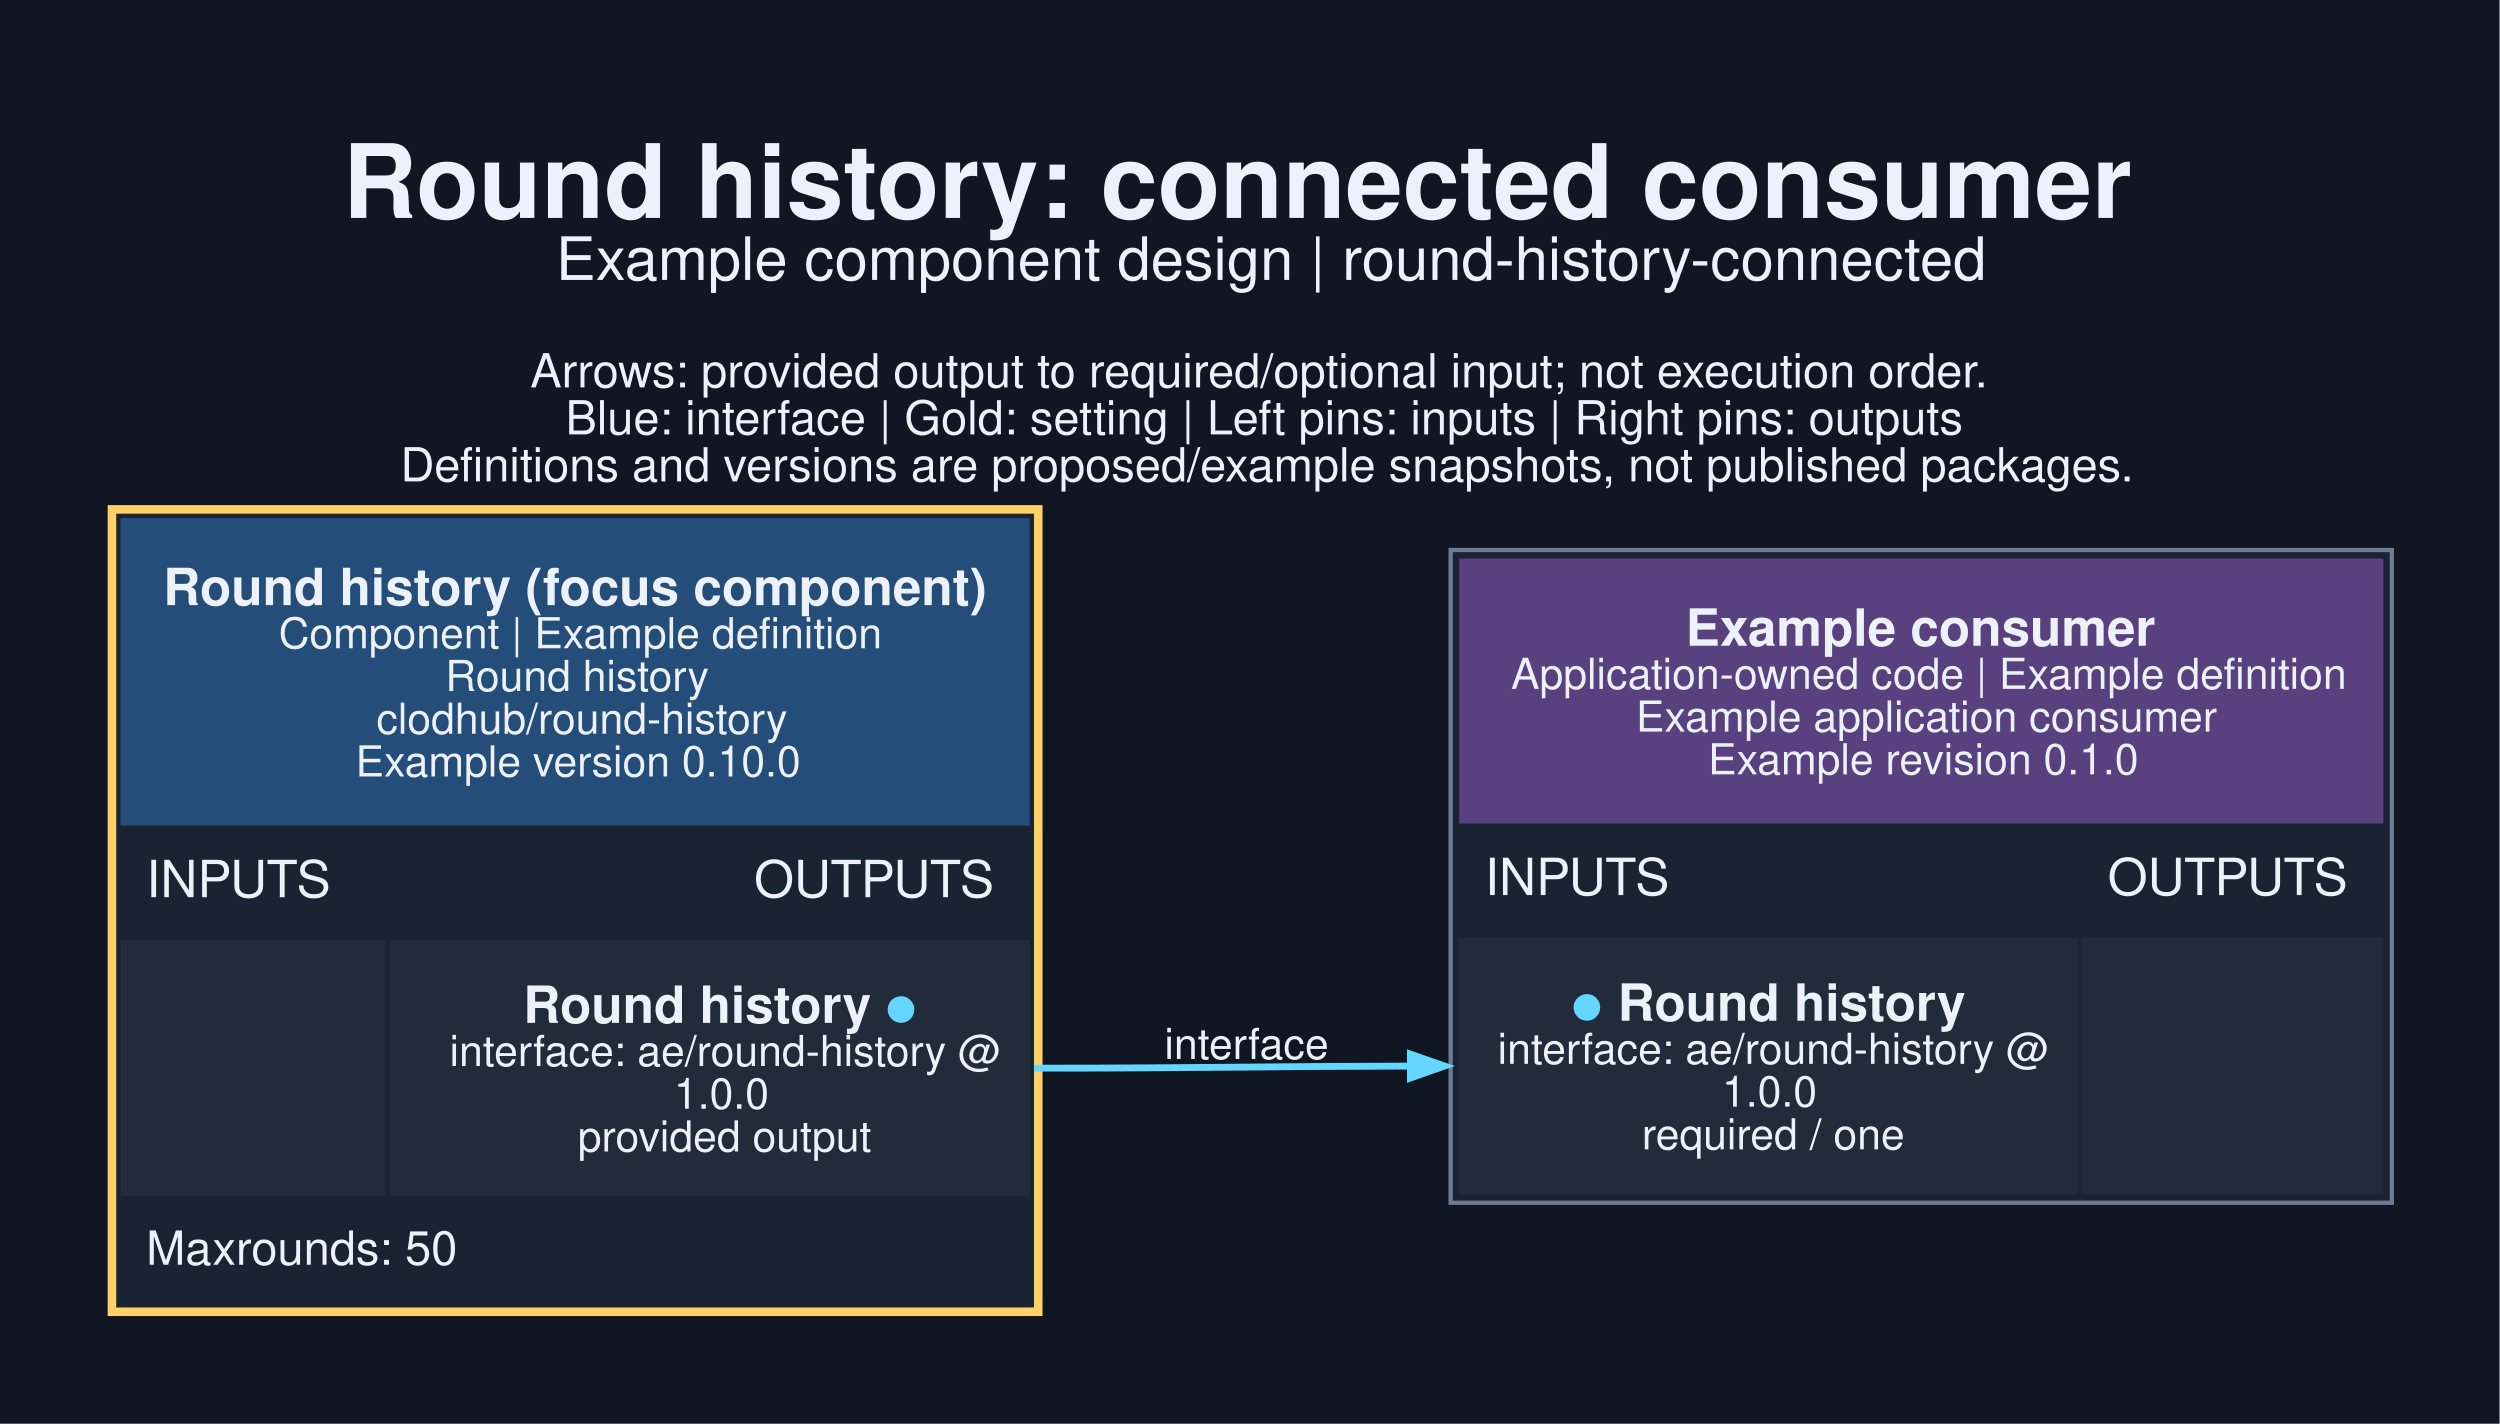
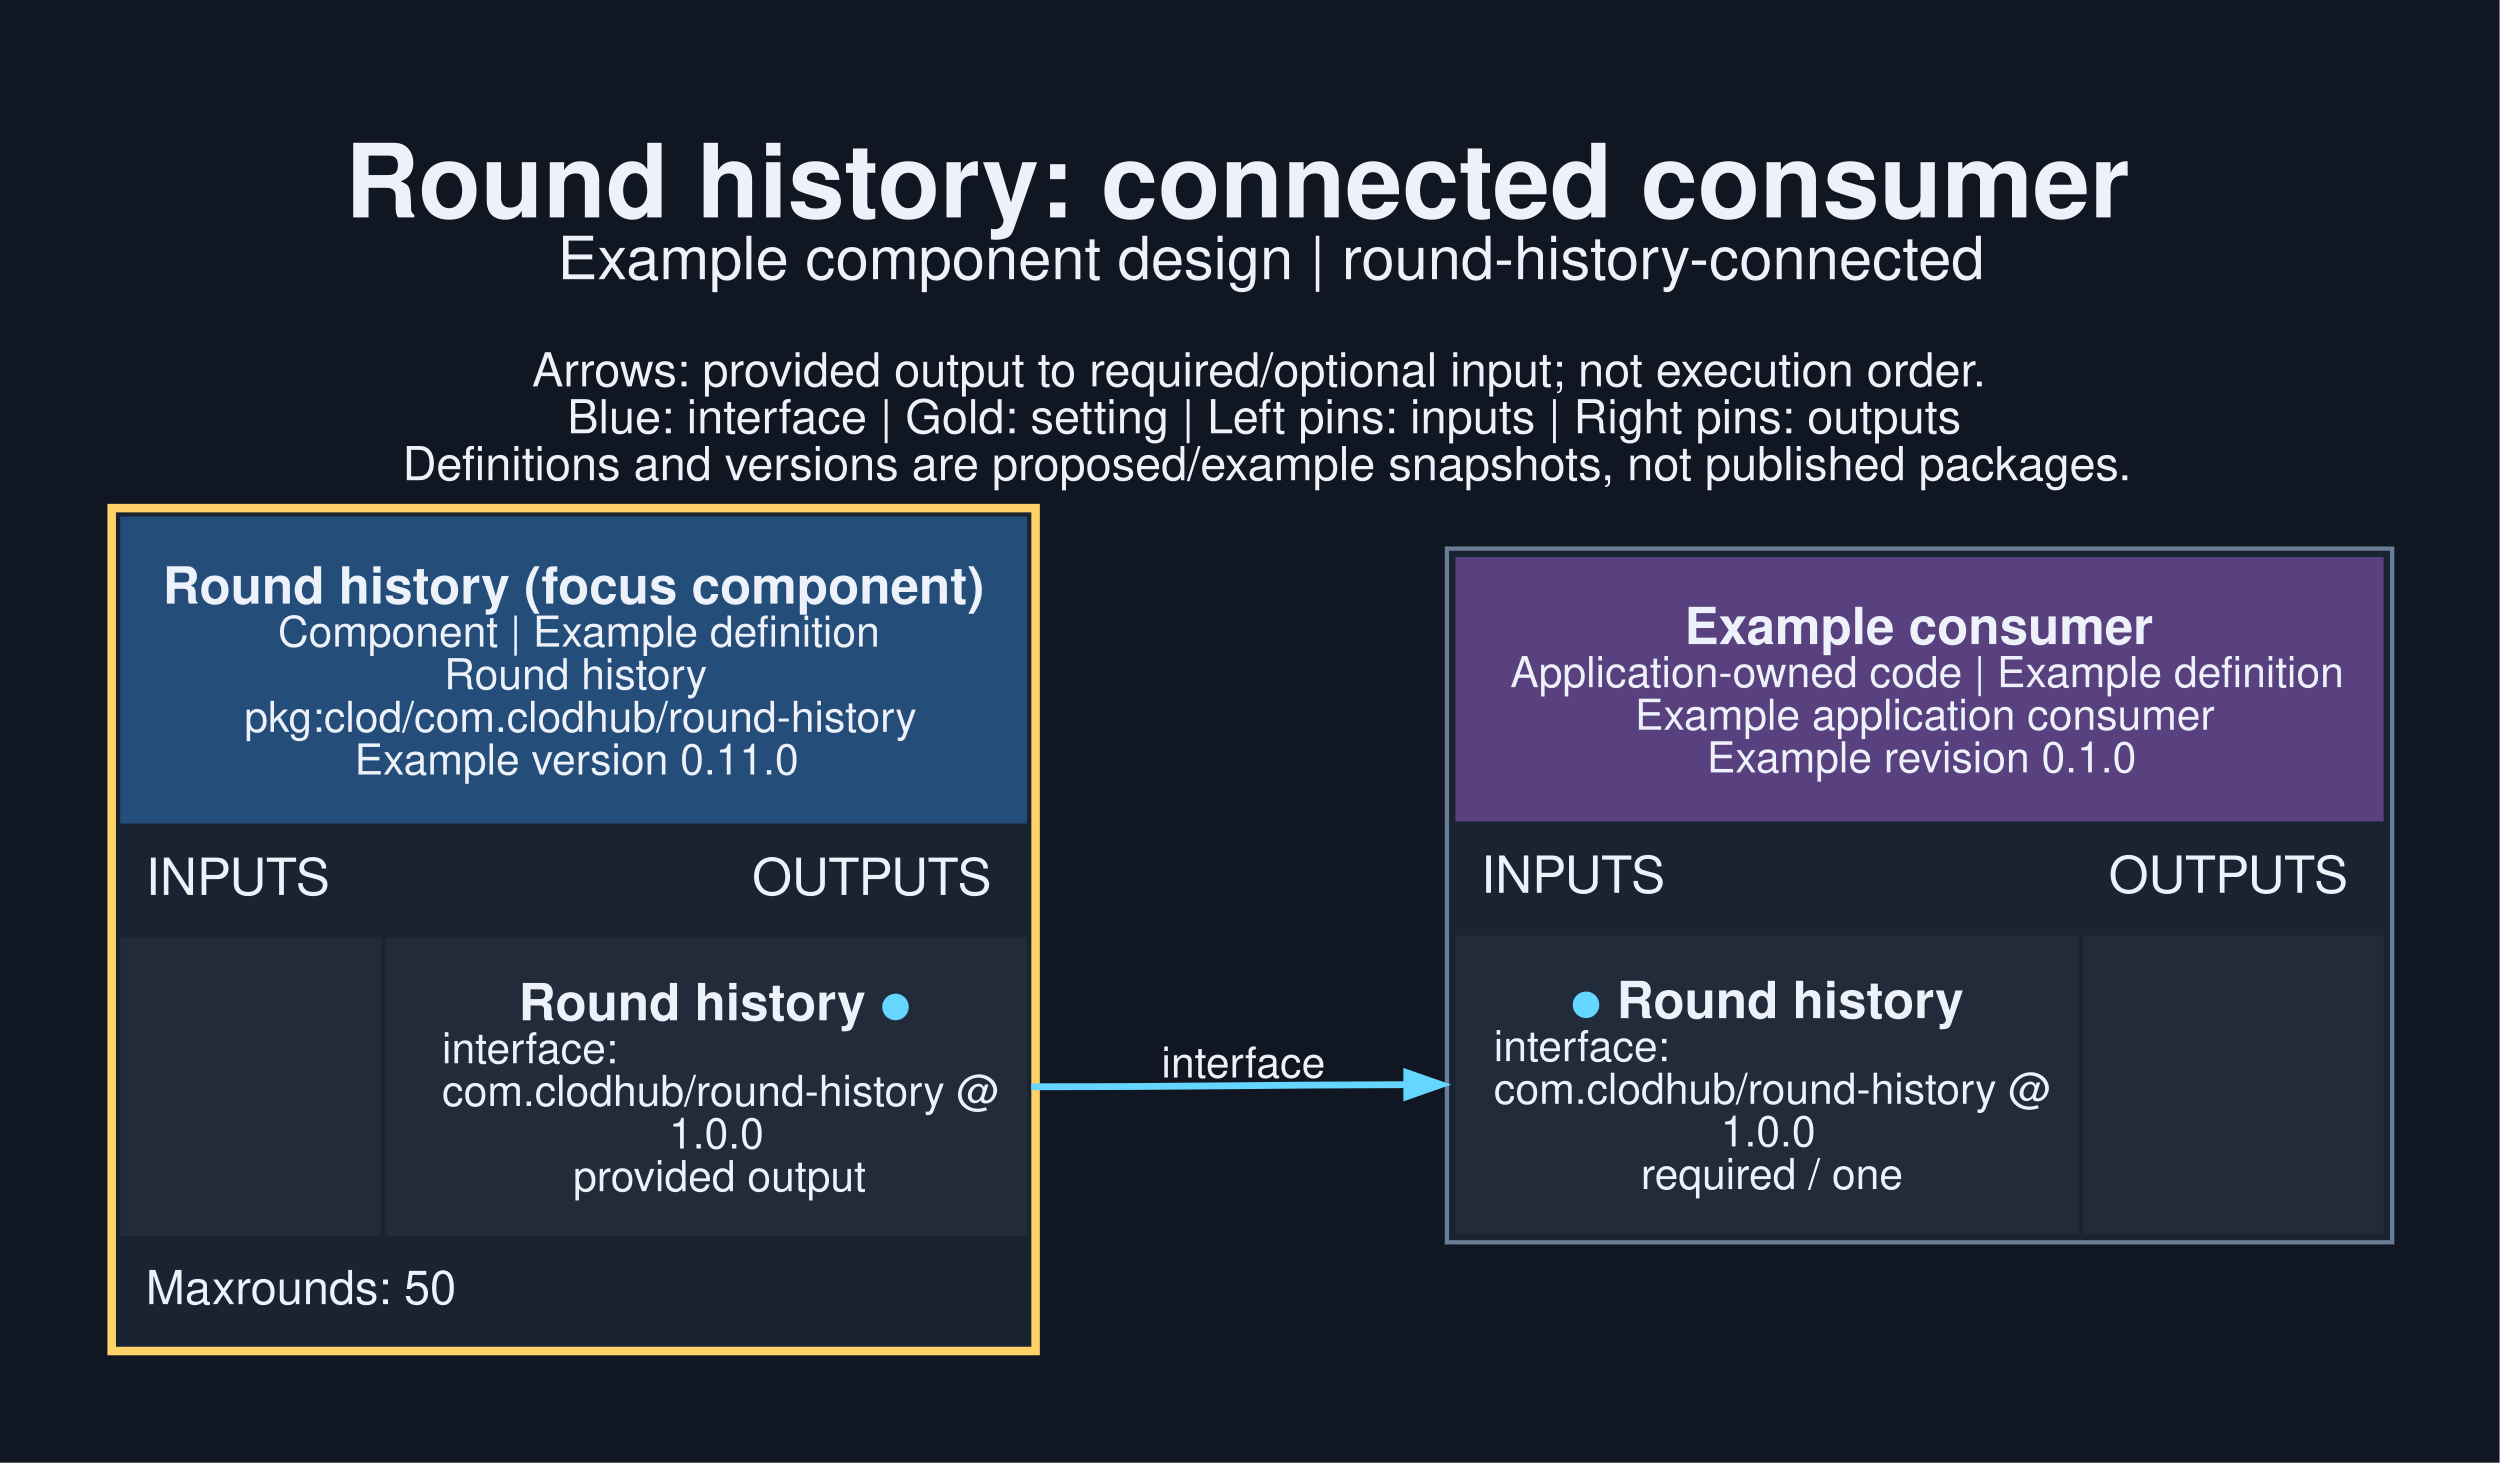
- <svg xmlns="http://www.w3.org/2000/svg" width="780pt" height="444pt" viewBox="0.00 0.00 780.00 444.00">
-   <g id="graph0" class="graph" transform="scale(1.33333 1.33333) rotate(0) translate(25.2 307.95)">
-     <polygon fill="#101722" stroke="none" points="-25.2,25.2 -25.2,-307.95 559.7,-307.95 559.7,25.2 -25.2,25.2" />
-     <text xml:space="preserve" text-anchor="start" x="55" y="-256.95" font-family="Helvetica,sans-Serif" font-weight="bold" font-size="24.00" fill="#edf2fa">Round history: connected consumer</text>
-     <text xml:space="preserve" text-anchor="start" x="104.88" y="-242.45" font-family="Helvetica,sans-Serif" font-size="14.00" fill="#edf2fa">Example component design | round-history-connected</text>
-     <text xml:space="preserve" text-anchor="start" x="98.88" y="-217.3" font-family="Helvetica,sans-Serif" font-size="11.00" fill="#edf2fa">Arrows: provided output to required/optional input; not execution order.</text>
-     <text xml:space="preserve" text-anchor="start" x="107.12" y="-206.3" font-family="Helvetica,sans-Serif" font-size="11.00" fill="#edf2fa">Blue: interface | Gold: setting | Left pins: inputs | Right pins: outputs</text>
-     <text xml:space="preserve" text-anchor="start" x="68.5" y="-195.3" font-family="Helvetica,sans-Serif" font-size="11.00" fill="#edf2fa">Definitions and versions are proposed/example snapshots, not published packages.</text>
+ <svg xmlns="http://www.w3.org/2000/svg" width="782pt" height="458pt" viewBox="0.00 0.00 782.00 458.00">
+   <g id="graph0" class="graph" transform="scale(1.33333 1.33333) rotate(0) translate(25.2 317.95)">
+     <polygon fill="#101722" stroke="none" points="-25.2,25.2 -25.2,-317.95 561.2,-317.95 561.2,25.2 -25.2,25.2" />
+     <text xml:space="preserve" text-anchor="start" x="55.75" y="-266.95" font-family="Helvetica,sans-Serif" font-weight="bold" font-size="24.00" fill="#edf2fa">Round history: connected consumer</text>
+     <text xml:space="preserve" text-anchor="start" x="105.62" y="-252.45" font-family="Helvetica,sans-Serif" font-size="14.00" fill="#edf2fa">Example component design | round-history-connected</text>
+     <text xml:space="preserve" text-anchor="start" x="99.62" y="-227.3" font-family="Helvetica,sans-Serif" font-size="11.00" fill="#edf2fa">Arrows: provided output to required/optional input; not execution order.</text>
+     <text xml:space="preserve" text-anchor="start" x="107.88" y="-216.3" font-family="Helvetica,sans-Serif" font-size="11.00" fill="#edf2fa">Blue: interface | Gold: setting | Left pins: inputs | Right pins: outputs</text>
+     <text xml:space="preserve" text-anchor="start" x="69.25" y="-205.3" font-family="Helvetica,sans-Serif" font-size="11.00" fill="#edf2fa">Definitions and versions are proposed/example snapshots, not published packages.</text>
    <g id="node1" class="node">
-       <polygon fill="#1a2332" stroke="none" points="0,0 0,-189.75 218.75,-189.75 218.75,0 0,0" />
-       <polygon fill="#254d79" stroke="none" points="3,-114.75 3,-186.75 215.75,-186.75 215.75,-114.75 3,-114.75" />
-       <text xml:space="preserve" text-anchor="start" x="13" y="-166.35" font-family="Helvetica,sans-Serif" font-weight="bold" font-size="12.00" fill="#edf2fa">Round history (focus component)</text>
-       <text xml:space="preserve" text-anchor="start" x="40" y="-156.25" font-family="Helvetica,sans-Serif" font-size="10.00" fill="#edf2fa">Component | Example definition</text>
-       <text xml:space="preserve" text-anchor="start" x="79" y="-146.25" font-family="Helvetica,sans-Serif" font-size="10.00" fill="#edf2fa">Round history</text>
-       <text xml:space="preserve" text-anchor="start" x="62.88" y="-136.25" font-family="Helvetica,sans-Serif" font-size="10.00" fill="#edf2fa">clodhub/round-history</text>
-       <text xml:space="preserve" text-anchor="start" x="58" y="-126.25" font-family="Helvetica,sans-Serif" font-size="10.00" fill="#edf2fa">Example version 0.10.0</text>
-       <text xml:space="preserve" text-anchor="start" x="9" y="-98" font-family="Helvetica,sans-Serif" font-size="12.00" fill="#edf2fa">INPUTS</text>
-       <text xml:space="preserve" text-anchor="start" x="151.25" y="-98" font-family="Helvetica,sans-Serif" font-size="12.00" fill="#edf2fa">OUTPUTS</text>
-       <polygon fill="#222b3a" stroke="none" points="3,-28 3,-88 65,-88 65,-28 3,-28" />
-       <polygon fill="#222b3a" stroke="none" points="66,-28 66,-88 215.75,-88 215.75,-28 66,-28" />
-       <text xml:space="preserve" text-anchor="start" x="97.25" y="-68.6" font-family="Helvetica,sans-Serif" font-weight="bold" font-size="12.00" fill="#edf2fa">Round history </text>
-       <text xml:space="preserve" text-anchor="start" x="182" y="-68.6" font-family="Helvetica,sans-Serif" font-weight="bold" font-size="12.00" fill="#65d6ff">●</text>
-       <text xml:space="preserve" text-anchor="start" x="80" y="-58.5" font-family="Helvetica,sans-Serif" font-size="10.00" fill="#edf2fa">interface: ae/round-history @</text>
-       <text xml:space="preserve" text-anchor="start" x="132.5" y="-48.5" font-family="Helvetica,sans-Serif" font-size="10.00" fill="#edf2fa">1.0.0</text>
-       <text xml:space="preserve" text-anchor="start" x="110" y="-38.5" font-family="Helvetica,sans-Serif" font-size="10.00" fill="#edf2fa">provided output</text>
+       <polygon fill="#1a2332" stroke="none" points="0,0 0,-199.75 218.75,-199.75 218.75,0 0,0" />
+       <polygon fill="#254d79" stroke="none" points="3,-124.75 3,-196.75 215.75,-196.75 215.75,-124.75 3,-124.75" />
+       <text xml:space="preserve" text-anchor="start" x="13" y="-176.35" font-family="Helvetica,sans-Serif" font-weight="bold" font-size="12.00" fill="#edf2fa">Round history (focus component)</text>
+       <text xml:space="preserve" text-anchor="start" x="40" y="-166.25" font-family="Helvetica,sans-Serif" font-size="10.00" fill="#edf2fa">Component | Example definition</text>
+       <text xml:space="preserve" text-anchor="start" x="79" y="-156.25" font-family="Helvetica,sans-Serif" font-size="10.00" fill="#edf2fa">Round history</text>
+       <text xml:space="preserve" text-anchor="start" x="32.12" y="-146.25" font-family="Helvetica,sans-Serif" font-size="10.00" fill="#edf2fa">pkg:clod/com.clodhub/round-history</text>
+       <text xml:space="preserve" text-anchor="start" x="58" y="-136.25" font-family="Helvetica,sans-Serif" font-size="10.00" fill="#edf2fa">Example version 0.11.0</text>
+       <text xml:space="preserve" text-anchor="start" x="9" y="-108" font-family="Helvetica,sans-Serif" font-size="12.00" fill="#edf2fa">INPUTS</text>
+       <text xml:space="preserve" text-anchor="start" x="151.25" y="-108" font-family="Helvetica,sans-Serif" font-size="12.00" fill="#edf2fa">OUTPUTS</text>
+       <polygon fill="#222b3a" stroke="none" points="3,-28 3,-98 64.25,-98 64.25,-28 3,-28" />
+       <polygon fill="#222b3a" stroke="none" points="65.25,-28 65.25,-98 215.75,-98 215.75,-28 65.25,-28" />
+       <text xml:space="preserve" text-anchor="start" x="96.5" y="-78.6" font-family="Helvetica,sans-Serif" font-weight="bold" font-size="12.00" fill="#edf2fa">Round history </text>
+       <text xml:space="preserve" text-anchor="start" x="181.25" y="-78.6" font-family="Helvetica,sans-Serif" font-weight="bold" font-size="12.00" fill="#65d6ff">●</text>
+       <text xml:space="preserve" text-anchor="start" x="78.5" y="-68.5" font-family="Helvetica,sans-Serif" font-size="10.00" fill="#edf2fa">interface:</text>
+       <text xml:space="preserve" text-anchor="start" x="78.5" y="-58.5" font-family="Helvetica,sans-Serif" font-size="10.00" fill="#edf2fa">com.clodhub/round-history @</text>
+       <text xml:space="preserve" text-anchor="start" x="131.75" y="-48.5" font-family="Helvetica,sans-Serif" font-size="10.00" fill="#edf2fa">1.0.0</text>
+       <text xml:space="preserve" text-anchor="start" x="109.25" y="-38.5" font-family="Helvetica,sans-Serif" font-size="10.00" fill="#edf2fa">provided output</text>
      <text xml:space="preserve" text-anchor="start" x="9" y="-12" font-family="Helvetica,sans-Serif" font-size="11.00" fill="#edf2fa">Maxrounds: 50</text>
-       <polygon fill="none" stroke="#ffd166" stroke-width="2" points="1,-1 1,-188.75 217.75,-188.75 217.75,-1 1,-1" />
+       <polygon fill="none" stroke="#ffd166" stroke-width="2" points="1,-1 1,-198.75 217.75,-198.75 217.75,-1 1,-1" />
    </g>
    <g id="node2" class="node">
-       <polygon fill="#1a2332" stroke="none" points="314.25,-26.5 314.25,-179.25 534.5,-179.25 534.5,-26.5 314.25,-26.5" />
-       <polygon fill="#594180" stroke="none" points="316.25,-115.25 316.25,-177.25 532.5,-177.25 532.5,-115.25 316.25,-115.25" />
-       <text xml:space="preserve" text-anchor="start" x="369.25" y="-156.85" font-family="Helvetica,sans-Serif" font-weight="bold" font-size="12.00" fill="#edf2fa">Example consumer</text>
-       <text xml:space="preserve" text-anchor="start" x="328.38" y="-146.75" font-family="Helvetica,sans-Serif" font-size="10.00" fill="#edf2fa">Application-owned code | Example definition</text>
-       <text xml:space="preserve" text-anchor="start" x="357.62" y="-136.75" font-family="Helvetica,sans-Serif" font-size="10.00" fill="#edf2fa">Example application consumer</text>
-       <text xml:space="preserve" text-anchor="start" x="374.5" y="-126.75" font-family="Helvetica,sans-Serif" font-size="10.00" fill="#edf2fa">Example revision 0.1.0</text>
-       <text xml:space="preserve" text-anchor="start" x="322.25" y="-98.5" font-family="Helvetica,sans-Serif" font-size="12.00" fill="#edf2fa">INPUTS</text>
-       <text xml:space="preserve" text-anchor="start" x="468" y="-98.5" font-family="Helvetica,sans-Serif" font-size="12.00" fill="#edf2fa">OUTPUTS</text>
-       <polygon fill="#222b3a" stroke="none" points="316.25,-28.5 316.25,-88.5 461,-88.5 461,-28.5 316.25,-28.5" />
-       <text xml:space="preserve" text-anchor="start" x="342.5" y="-69.1" font-family="Helvetica,sans-Serif" font-weight="bold" font-size="12.00" fill="#65d6ff">●</text>
-       <text xml:space="preserve" text-anchor="start" x="350" y="-69.1" font-family="Helvetica,sans-Serif" font-weight="bold" font-size="12.00" fill="#edf2fa"> Round history</text>
-       <text xml:space="preserve" text-anchor="start" x="325.25" y="-59" font-family="Helvetica,sans-Serif" font-size="10.00" fill="#edf2fa">interface: ae/round-history @</text>
-       <text xml:space="preserve" text-anchor="start" x="377.75" y="-49" font-family="Helvetica,sans-Serif" font-size="10.00" fill="#edf2fa">1.0.0</text>
-       <text xml:space="preserve" text-anchor="start" x="359" y="-39" font-family="Helvetica,sans-Serif" font-size="10.00" fill="#edf2fa">required / one</text>
-       <polygon fill="#222b3a" stroke="none" points="462,-28.5 462,-88.5 532.5,-88.5 532.5,-28.5 462,-28.5" />
-       <polygon fill="none" stroke="#6b7d95" points="314.25,-26.5 314.25,-179.25 534.5,-179.25 534.5,-26.5 314.25,-26.5" />
+       <polygon fill="#1a2332" stroke="none" points="314.25,-26.5 314.25,-189.25 536,-189.25 536,-26.5 314.25,-26.5" />
+       <polygon fill="#594180" stroke="none" points="316.25,-125.25 316.25,-187.25 534,-187.25 534,-125.25 316.25,-125.25" />
+       <text xml:space="preserve" text-anchor="start" x="370" y="-166.85" font-family="Helvetica,sans-Serif" font-weight="bold" font-size="12.00" fill="#edf2fa">Example consumer</text>
+       <text xml:space="preserve" text-anchor="start" x="329.12" y="-156.75" font-family="Helvetica,sans-Serif" font-size="10.00" fill="#edf2fa">Application-owned code | Example definition</text>
+       <text xml:space="preserve" text-anchor="start" x="358.38" y="-146.75" font-family="Helvetica,sans-Serif" font-size="10.00" fill="#edf2fa">Example application consumer</text>
+       <text xml:space="preserve" text-anchor="start" x="375.25" y="-136.75" font-family="Helvetica,sans-Serif" font-size="10.00" fill="#edf2fa">Example revision 0.1.0</text>
+       <text xml:space="preserve" text-anchor="start" x="322.25" y="-108.5" font-family="Helvetica,sans-Serif" font-size="12.00" fill="#edf2fa">INPUTS</text>
+       <text xml:space="preserve" text-anchor="start" x="469.5" y="-108.5" font-family="Helvetica,sans-Serif" font-size="12.00" fill="#edf2fa">OUTPUTS</text>
+       <polygon fill="#222b3a" stroke="none" points="316.25,-28.5 316.25,-98.5 462.5,-98.5 462.5,-28.5 316.25,-28.5" />
+       <text xml:space="preserve" text-anchor="start" x="343.25" y="-79.1" font-family="Helvetica,sans-Serif" font-weight="bold" font-size="12.00" fill="#65d6ff">●</text>
+       <text xml:space="preserve" text-anchor="start" x="350.75" y="-79.1" font-family="Helvetica,sans-Serif" font-weight="bold" font-size="12.00" fill="#edf2fa"> Round history</text>
+       <text xml:space="preserve" text-anchor="start" x="325.25" y="-69" font-family="Helvetica,sans-Serif" font-size="10.00" fill="#edf2fa">interface:</text>
+       <text xml:space="preserve" text-anchor="start" x="325.25" y="-59" font-family="Helvetica,sans-Serif" font-size="10.00" fill="#edf2fa">com.clodhub/round-history @</text>
+       <text xml:space="preserve" text-anchor="start" x="378.5" y="-49" font-family="Helvetica,sans-Serif" font-size="10.00" fill="#edf2fa">1.0.0</text>
+       <text xml:space="preserve" text-anchor="start" x="359.75" y="-39" font-family="Helvetica,sans-Serif" font-size="10.00" fill="#edf2fa">required / one</text>
+       <polygon fill="#222b3a" stroke="none" points="463.5,-28.5 463.5,-98.5 534,-98.5 534,-28.5 463.5,-28.5" />
+       <polygon fill="none" stroke="#6b7d95" points="314.25,-26.5 314.25,-189.25 536,-189.25 536,-26.5 314.25,-26.5" />
    </g>
    <g id="edge1" class="edge">
-       <path fill="none" stroke="#65d6ff" stroke-width="1.6" d="M216.75,-58C256.94,-58 269.46,-58.42 305.1,-58.49" />
-       <polygon fill="#65d6ff" stroke="#65d6ff" stroke-width="1.6" points="304.83,-61.29 312.83,-58.5 304.83,-55.69 304.83,-61.29" />
-       <text xml:space="preserve" text-anchor="middle" x="266.5" y="-60.15" font-family="Helvetica,sans-Serif" font-size="10.00" fill="#edf2fa">interface</text>
+       <path fill="none" stroke="#65d6ff" stroke-width="1.6" d="M216.75,-63C256.94,-63 269.46,-63.42 305.1,-63.49" />
+       <polygon fill="#65d6ff" stroke="#65d6ff" stroke-width="1.6" points="304.83,-66.29 312.83,-63.5 304.83,-60.69 304.83,-66.29" />
+       <text xml:space="preserve" text-anchor="middle" x="266.5" y="-65.15" font-family="Helvetica,sans-Serif" font-size="10.00" fill="#edf2fa">interface</text>
    </g>
  </g>
</svg>
